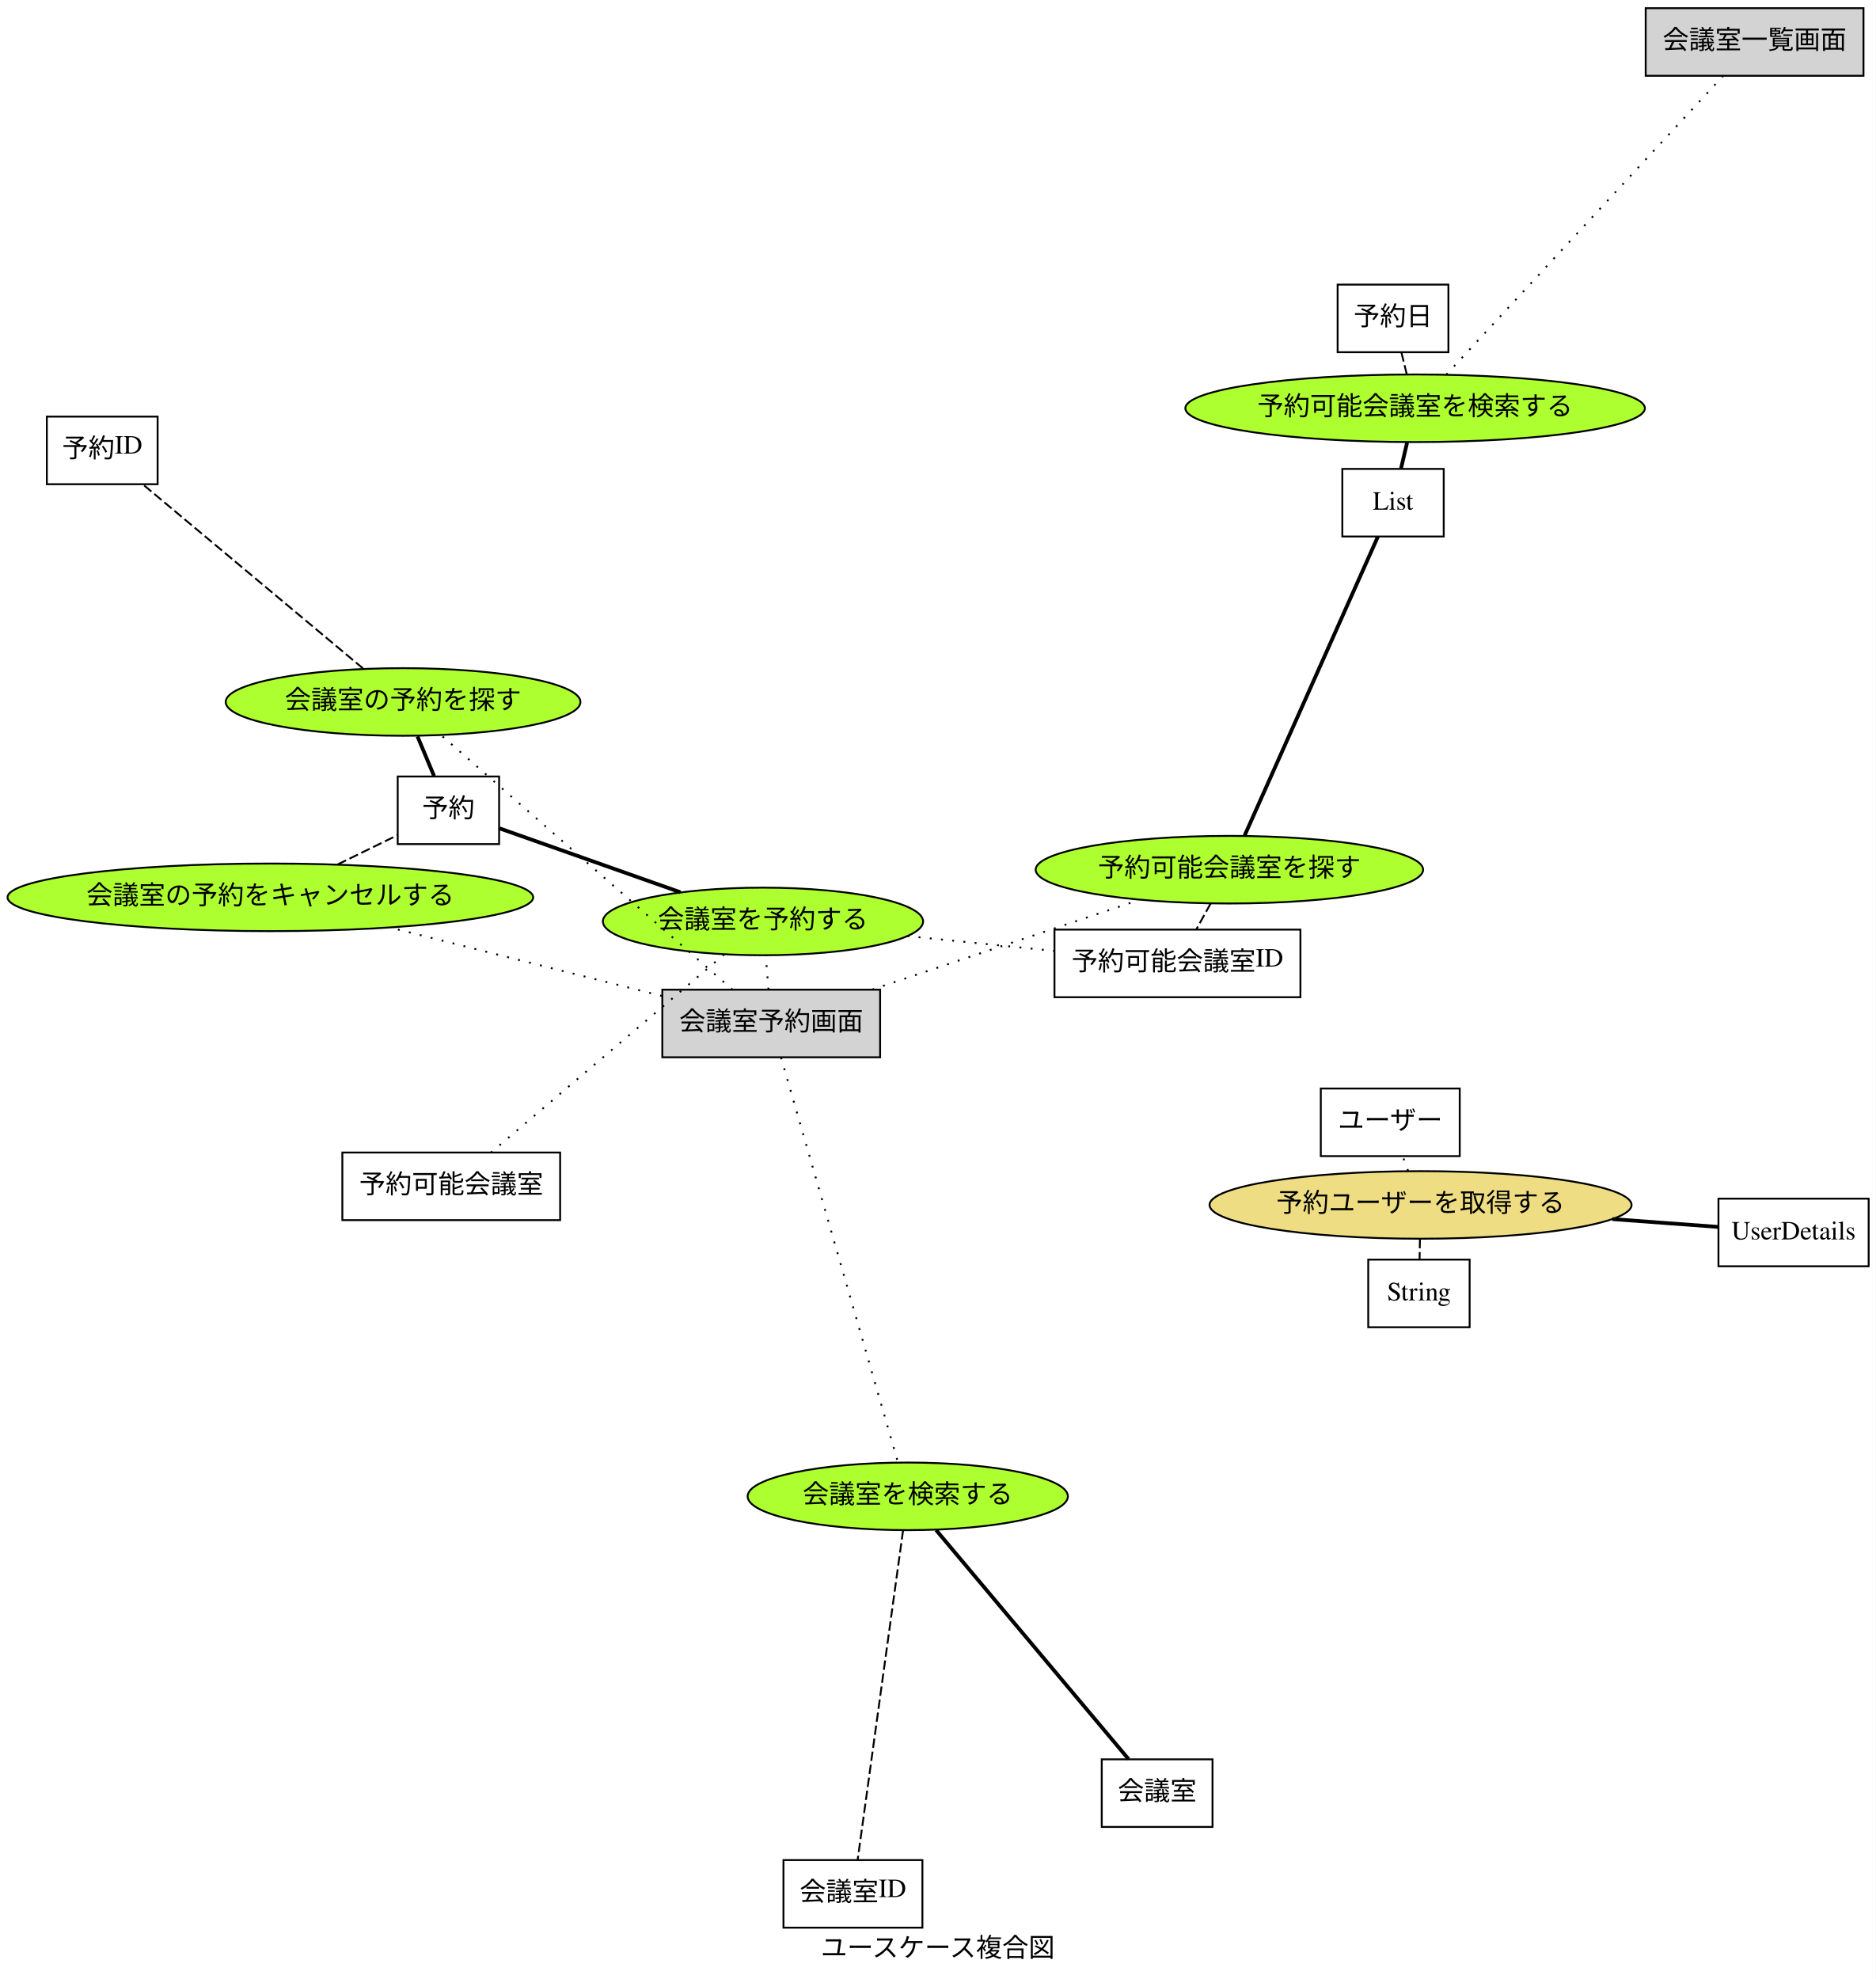
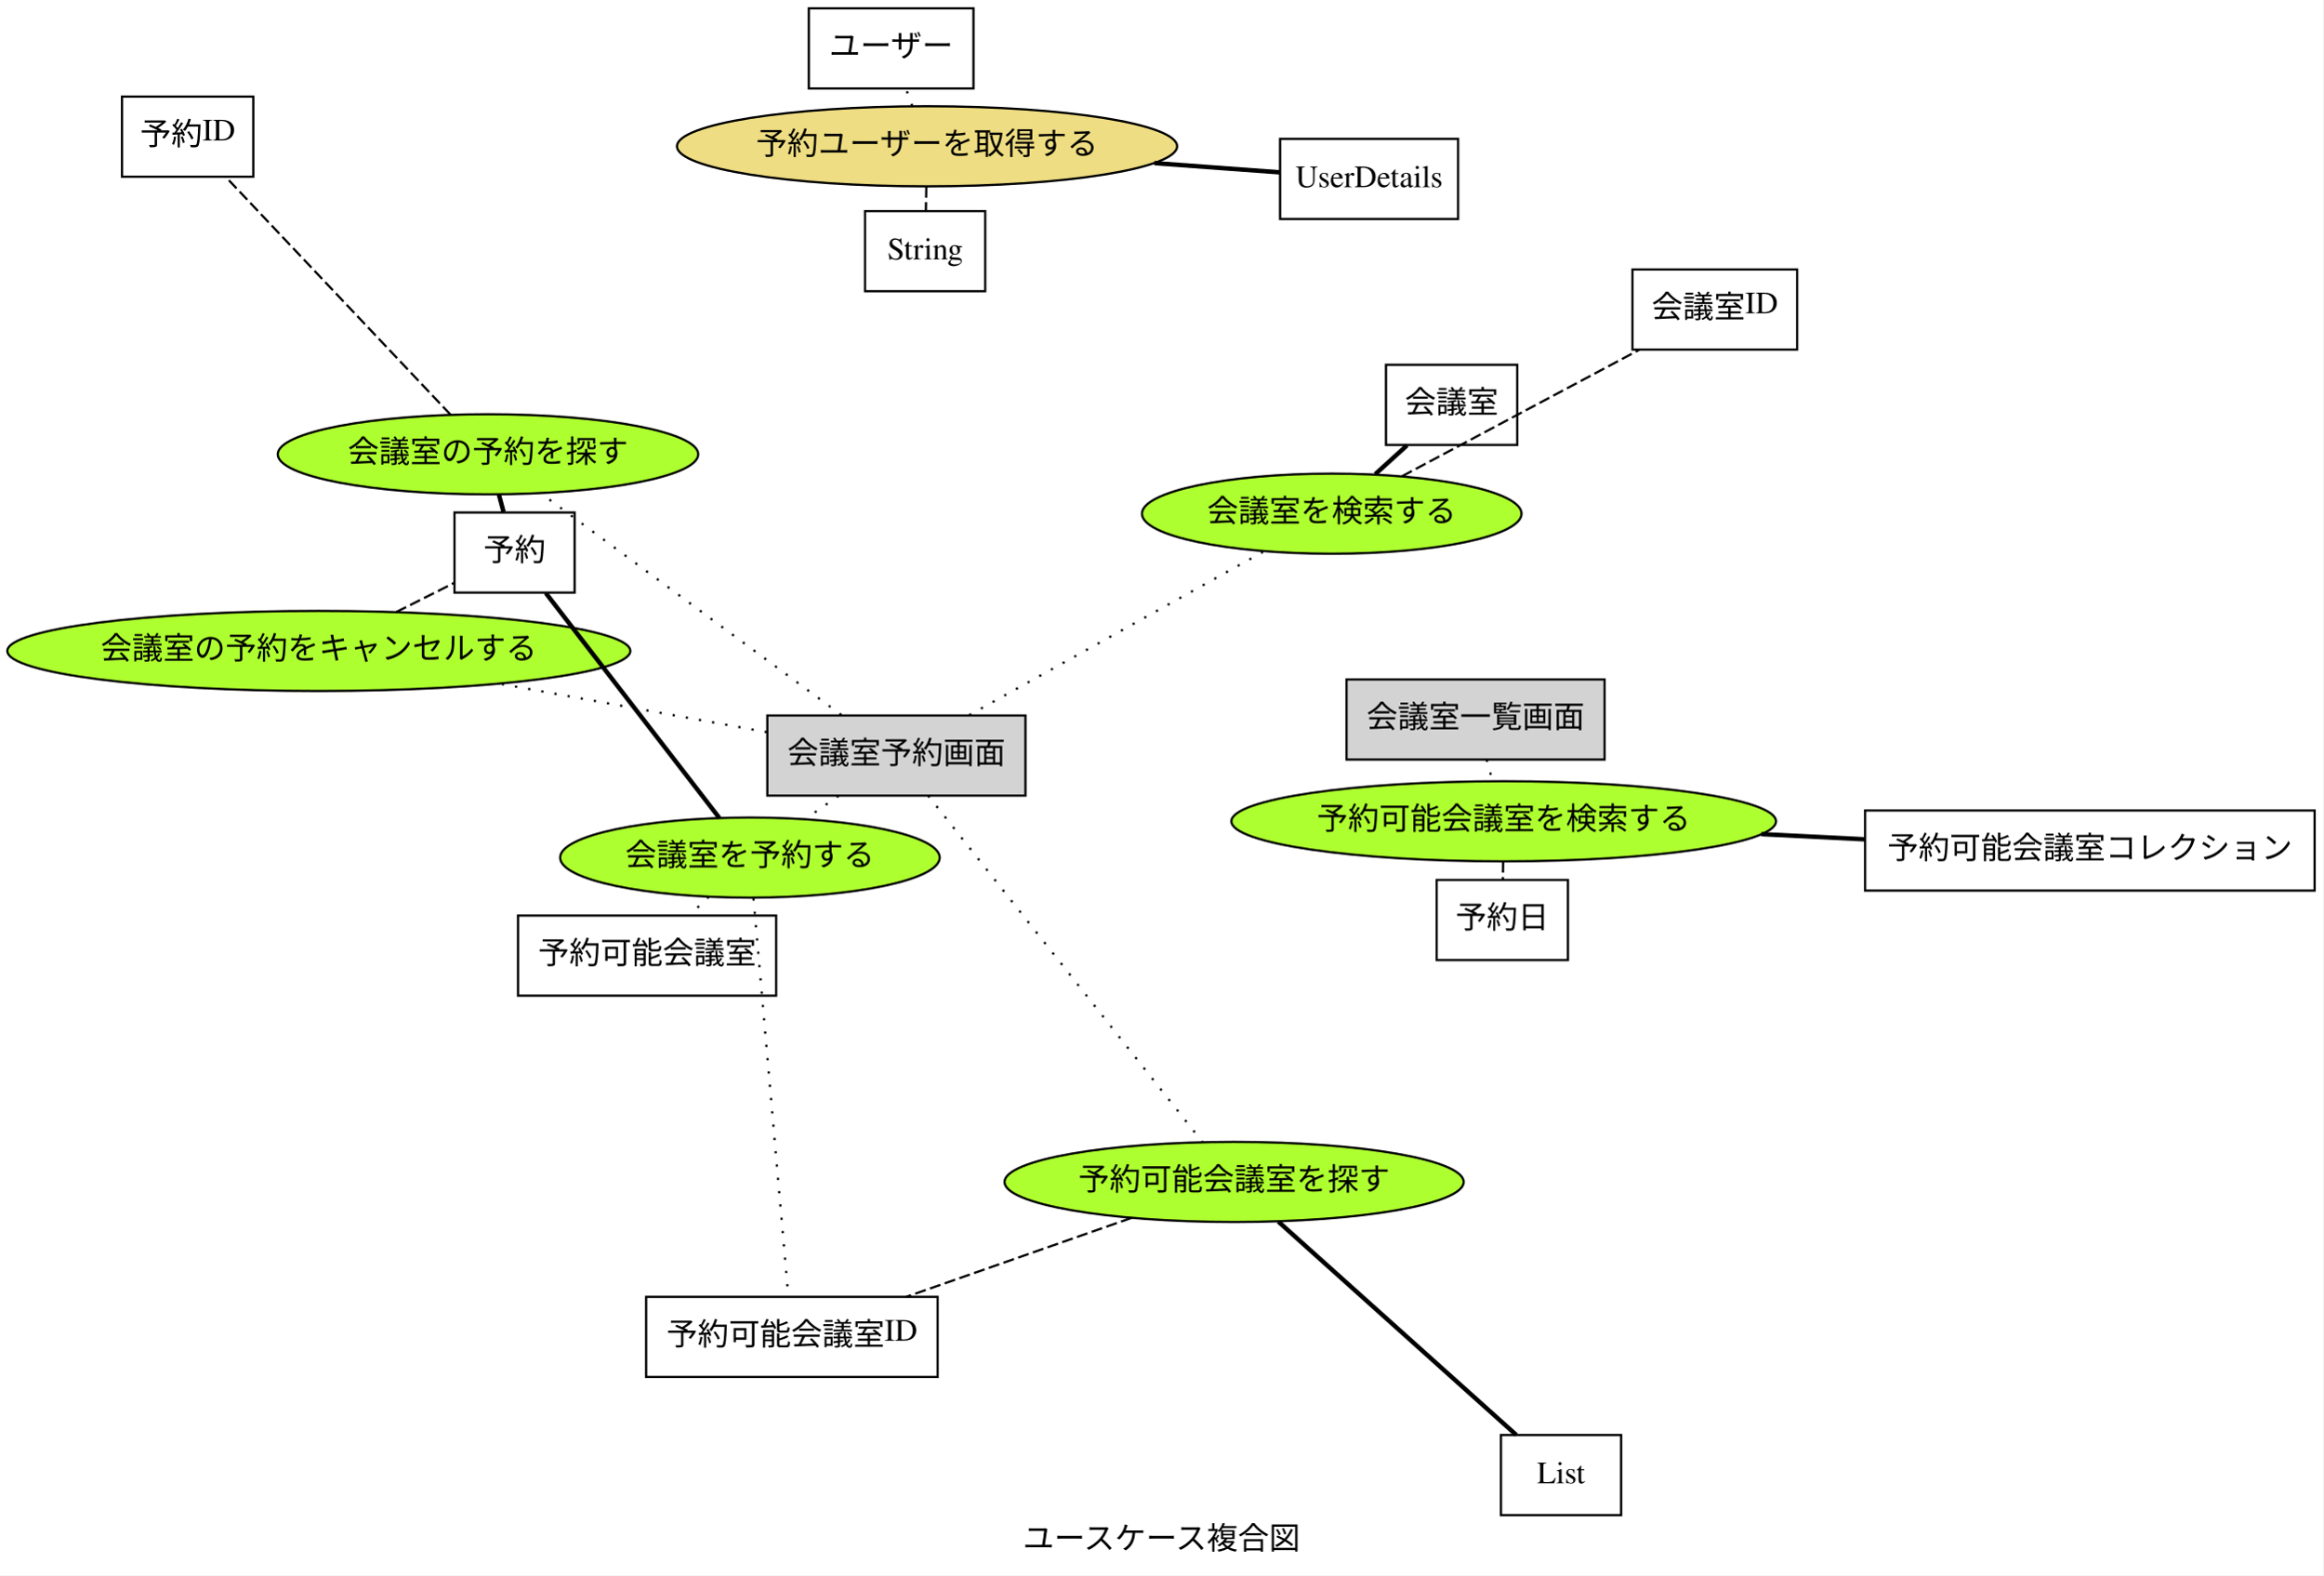
- <svg xmlns="http://www.w3.org/2000/svg" xmlns:xlink="http://www.w3.org/1999/xlink" width="999px" height="1054px" viewBox="0.00 0.00 999.00 1054.00">
-   <g id="graph0" class="graph" transform="scale(1.0 1.0) rotate(0) translate(4 1027)">
-     <polygon fill="white" stroke="transparent" points="-4,27 -4,-1027 995,-1027 995,27 -4,27" />
-     <text text-anchor="middle" x="495.5" y="15.2" font-family="Times,serif" font-size="14.00">ユースケース複合図</text>
+ <svg xmlns="http://www.w3.org/2000/svg" xmlns:xlink="http://www.w3.org/1999/xlink" width="1044px" height="708px" viewBox="0.00 0.00 1044.00 708.00">
+   <g id="graph0" class="graph" transform="scale(1.0 1.0) rotate(0) translate(4 681)">
+     <polygon fill="white" stroke="transparent" points="-4,27 -4,-681 1040,-681 1040,27 -4,27" />
+     <text text-anchor="middle" x="518" y="15.2" font-family="Times,serif" font-size="14.00">ユースケース複合図</text>
    <g id="node1" class="node">
      <g id="a_node1">
        <a xlink:href="https://github.com/system-sekkei/library/tree/master/src/main/java/mrs/application/service/reservation/ReservationService.java" xlink:title="ReservationService.cancel(Reservation)">
-           <ellipse fill="greenyellow" stroke="black" cx="140" cy="-549.08" rx="139.98" ry="18" />
-           <text text-anchor="middle" x="140" y="-545.38" font-family="Times,serif" font-size="14.00">
+           <ellipse fill="greenyellow" stroke="black" cx="139.28" cy="-388.46" rx="139.98" ry="18" />
+           <text text-anchor="middle" x="139.28" y="-384.76" font-family="Times,serif" font-size="14.00">
                        会議室の予約をキャンセルする
                    </text>
        </a>
      </g>
    </g>
    <g id="node2" class="node">
      <g id="a_node2">
        <a xlink:title="Reservation">
-           <polygon fill="none" stroke="black" points="261.83,-613.44 207.83,-613.44 207.83,-577.44 261.83,-577.44 261.83,-613.44" />
-           <text text-anchor="middle" x="234.83" y="-591.74" font-family="Times,serif" font-size="14.00">予約
+           <polygon fill="none" stroke="black" points="254.23,-450.69 200.23,-450.69 200.23,-414.69 254.23,-414.69 254.23,-450.69" />
+           <text text-anchor="middle" x="227.23" y="-428.99" font-family="Times,serif" font-size="14.00">予約
                    </text>
        </a>
      </g>
    </g>
    <g id="edge1" class="edge">
-       <path fill="none" stroke="black" stroke-dasharray="5,2" d="M175.85,-566.61C186.45,-571.79 197.86,-577.37 207.8,-582.23" />
+       <path fill="none" stroke="black" stroke-dasharray="5,2" d="M174.04,-405.94C182.68,-410.28 191.82,-414.88 200.04,-419.02" />
    </g>
    <g id="node4" class="node">
      <g id="a_node4">
        <a xlink:href="https://github.com/system-sekkei/library/tree/master/src/main/java/mrs/application/service/reservation/ReservationService.java" xlink:title="ReservationService.findOne(ReservationId)">
-           <ellipse fill="greenyellow" stroke="black" cx="210.68" cy="-653.14" rx="94.48" ry="18" />
-           <text text-anchor="middle" x="210.68" y="-649.44" font-family="Times,serif" font-size="14.00">
+           <ellipse fill="greenyellow" stroke="black" cx="215.3" cy="-476.85" rx="94.48" ry="18" />
+           <text text-anchor="middle" x="215.3" y="-473.15" font-family="Times,serif" font-size="14.00">
                        会議室の予約を探す
                    </text>
        </a>
      </g>
    </g>
    <g id="edge3" class="edge">
-       <path fill="none" stroke="black" stroke-width="2" d="M227.19,-613.7C224.37,-620.43 221.18,-628.06 218.36,-634.81" />
+       <path fill="none" stroke="black" stroke-width="2" d="M222.31,-450.91C221.62,-453.47 220.9,-456.11 220.21,-458.68" />
    </g>
    <g id="node9" class="node">
      <g id="a_node9">
        <a xlink:href="https://github.com/system-sekkei/library/tree/master/src/main/java/mrs/application/service/reservation/ReservationService.java" xlink:title="ReservationService.reserve(Reservation)">
-           <ellipse fill="greenyellow" stroke="black" cx="402.38" cy="-536.25" rx="85.29" ry="18" />
-           <text text-anchor="middle" x="402.38" y="-532.55" font-family="Times,serif" font-size="14.00">
+           <ellipse fill="greenyellow" stroke="black" cx="333.01" cy="-295.6" rx="85.29" ry="18" />
+           <text text-anchor="middle" x="333.01" y="-291.9" font-family="Times,serif" font-size="14.00">
                        会議室を予約する
                    </text>
        </a>
      </g>
    </g>
    <g id="edge9" class="edge">
-       <path fill="none" stroke="black" stroke-width="2" d="M262.12,-585.8C288.18,-576.59 327.88,-562.57 358.4,-551.79" />
+       <path fill="none" stroke="black" stroke-width="2" d="M241.28,-414.49C261.62,-388.12 299.05,-339.61 319.24,-313.44" />
    </g>
    <g id="node3" class="node">
      <g id="a_node3">
        <a xlink:title="ReservationsController">
-           <polygon fill="lightgray" stroke="black" points="464.76,-499.9 348.76,-499.9 348.76,-463.9 464.76,-463.9 464.76,-499.9" />
-           <text text-anchor="middle" x="406.76" y="-478.2" font-family="Times,serif" font-size="14.00">
+           <polygon fill="lightgray" stroke="black" points="456.84,-359.46 340.84,-359.46 340.84,-323.46 456.84,-323.46 456.84,-359.46" />
+           <text text-anchor="middle" x="398.84" y="-337.76" font-family="Times,serif" font-size="14.00">
                        会議室予約画面
                    </text>
        </a>
      </g>
    </g>
    <g id="edge2" class="edge">
-       <path fill="none" stroke="black" stroke-dasharray="1,5" d="M348.55,-496.56C305.78,-507.33 247.7,-521.96 203.69,-533.04" />
+       <path fill="none" stroke="black" stroke-dasharray="1,5" d="M340.59,-352C305.16,-358.42 259.4,-366.71 220.46,-373.76" />
    </g>
    <g id="edge5" class="edge">
-       <path fill="none" stroke="black" stroke-dasharray="1,5" d="M386.15,-499.9C348.39,-532.88 268.57,-602.59 231.02,-635.38" />
+       <path fill="none" stroke="black" stroke-dasharray="1,5" d="M374.08,-359.72C338.66,-385.85 273.95,-433.58 239.08,-459.31" />
    </g>
    <g id="node6" class="node">
      <g id="a_node6">
        <a xlink:href="https://github.com/system-sekkei/library/tree/master/src/main/java/mrs/application/service/reservation/ReservationService.java" xlink:title="ReservationService.findReservations(ReservableRoomId)">
-           <ellipse fill="greenyellow" stroke="black" cx="650.8" cy="-563.81" rx="103.18" ry="18" />
-           <text text-anchor="middle" x="650.8" y="-560.11" font-family="Times,serif" font-size="14.00">
+           <ellipse fill="greenyellow" stroke="black" cx="550.62" cy="-149.82" rx="103.18" ry="18" />
+           <text text-anchor="middle" x="550.62" y="-146.12" font-family="Times,serif" font-size="14.00">
                        予約可能会議室を探す
                    </text>
        </a>
      </g>
    </g>
    <g id="edge8" class="edge">
-       <path fill="none" stroke="black" stroke-dasharray="1,5" d="M460.62,-499.98C503.15,-514.25 561.95,-533.99 602.86,-547.72" />
+       <path fill="none" stroke="black" stroke-dasharray="1,5" d="M413.12,-323.43C442.12,-286.81 507.61,-204.12 536.49,-167.66" />
    </g>
    <g id="edge12" class="edge">
-       <path fill="none" stroke="black" stroke-dasharray="1,5" d="M405.3,-500C404.84,-505.8 404.32,-512.24 403.85,-518.05" />
+       <path fill="none" stroke="black" stroke-dasharray="1,5" d="M372.82,-323.33C367.93,-319.93 362.83,-316.38 357.98,-312.99" />
    </g>
    <g id="node11" class="node">
      <g id="a_node11">
        <a xlink:href="https://github.com/system-sekkei/library/tree/master/src/main/java/mrs/application/service/room/RoomService.java" xlink:title="RoomService.findMeetingRoom(RoomId)">
-           <ellipse fill="greenyellow" stroke="black" cx="479.49" cy="-230.06" rx="85.29" ry="18" />
-           <text text-anchor="middle" x="479.49" y="-226.36" font-family="Times,serif" font-size="14.00">
+           <ellipse fill="greenyellow" stroke="black" cx="594.5" cy="-450.16" rx="85.29" ry="18" />
+           <text text-anchor="middle" x="594.5" y="-446.46" font-family="Times,serif" font-size="14.00">
                        会議室を検索する
                    </text>
        </a>
      </g>
    </g>
    <g id="edge15" class="edge">
-       <path fill="none" stroke="black" stroke-dasharray="1,5" d="M411.99,-463.79C425.38,-417.44 460.77,-294.89 474.21,-248.35" />
+       <path fill="none" stroke="black" stroke-dasharray="1,5" d="M431.59,-359.65C468.47,-380.14 527.93,-413.17 563.9,-433.16" />
    </g>
    <g id="node5" class="node">
      <g id="a_node5">
        <a xlink:title="ReservationId">
-           <polygon fill="none" stroke="black" points="79.95,-805.12 20.95,-805.12 20.95,-769.12 79.95,-769.12 79.95,-805.12" />
-           <text text-anchor="middle" x="50.45" y="-783.42" font-family="Times,serif" font-size="14.00">予約ID
+           <polygon fill="none" stroke="black" points="109.83,-637.59 50.83,-637.59 50.83,-601.59 109.83,-601.59 109.83,-637.59" />
+           <text text-anchor="middle" x="80.33" y="-615.89" font-family="Times,serif" font-size="14.00">予約ID
                    </text>
        </a>
      </g>
    </g>
    <g id="edge4" class="edge">
-       <path fill="none" stroke="black" stroke-dasharray="5,2" d="M189.41,-670.94C158.84,-696.49 102.82,-743.33 72.07,-769.04" />
+       <path fill="none" stroke="black" stroke-dasharray="5,2" d="M198.48,-494.64C172.61,-521.99 123.36,-574.09 97.36,-601.57" />
    </g>
    <g id="node8" class="node">
      <g id="a_node8">
        <a xlink:title="ReservableRoomId">
-           <polygon fill="none" stroke="black" points="688.63,-531.9 557.63,-531.9 557.63,-495.9 688.63,-495.9 688.63,-531.9" />
-           <text text-anchor="middle" x="623.13" y="-510.2" font-family="Times,serif" font-size="14.00">
+           <polygon fill="none" stroke="black" points="417.37,-98.19 286.37,-98.19 286.37,-62.19 417.37,-62.19 417.37,-98.19" />
+           <text text-anchor="middle" x="351.87" y="-76.49" font-family="Times,serif" font-size="14.00">
                        予約可能会議室ID
                    </text>
        </a>
      </g>
    </g>
    <g id="edge7" class="edge">
-       <path fill="none" stroke="black" stroke-dasharray="5,2" d="M640.81,-545.79C638.33,-541.33 635.68,-536.54 633.2,-532.06" />
+       <path fill="none" stroke="black" stroke-dasharray="5,2" d="M504.52,-133.67C474.25,-123.06 434.61,-109.18 403.31,-98.21" />
    </g>
    <g id="node7" class="node">
      <g id="a_node7">
        <a xlink:title="List">
-           <polygon fill="none" stroke="black" points="764.95,-777.26 710.95,-777.26 710.95,-741.26 764.95,-741.26 764.95,-777.26" />
-           <text text-anchor="middle" x="737.95" y="-755.56" font-family="Times,serif" font-size="14.00">List
+           <polygon fill="none" stroke="black" points="724.55,-36.09 670.55,-36.09 670.55,-0.09 724.55,-0.09 724.55,-36.09" />
+           <text text-anchor="middle" x="697.55" y="-14.39" font-family="Times,serif" font-size="14.00">List
                    </text>
        </a>
      </g>
    </g>
    <g id="edge6" class="edge">
-       <path fill="none" stroke="black" stroke-width="2" d="M729.91,-741.23C713.3,-703.99 675.41,-619 658.82,-581.81" />
+       <path fill="none" stroke="black" stroke-width="2" d="M677.43,-36.13C649.29,-61.36 598.5,-106.89 570.5,-132" />
+     </g>
+     <g id="edge11" class="edge">
+       <path fill="none" stroke="black" stroke-dasharray="1,5" d="M334.61,-277.23C338.19,-236.43 346.75,-138.67 350.29,-98.2" />
+     </g>
+     <g id="node10" class="node">
+       <g id="a_node10">
+         <a xlink:title="ReservableRoom">
+           <polygon fill="none" stroke="black" points="344.8,-269.55 228.8,-269.55 228.8,-233.55 344.8,-233.55 344.8,-269.55" />
+           <text text-anchor="middle" x="286.8" y="-247.85" font-family="Times,serif" font-size="14.00">
+                         予約可能会議室
+                     </text>
+         </a>
+       </g>
+     </g>
+     <g id="edge10" class="edge">
+       <path fill="none" stroke="black" stroke-dasharray="1,5" d="M314.48,-277.94C311.67,-275.26 308.76,-272.49 305.94,-269.79" />
+     </g>
+     <g id="node13" class="node">
+       <g id="a_node13">
+         <a xlink:title="RoomId">
+           <polygon fill="none" stroke="black" points="803.66,-559.91 729.66,-559.91 729.66,-523.91 803.66,-523.91 803.66,-559.91" />
+           <text text-anchor="middle" x="766.66" y="-538.21" font-family="Times,serif" font-size="14.00">
+                         会議室ID
+                     </text>
+         </a>
+       </g>
+     </g>
+     <g id="edge14" class="edge">
+       <path fill="none" stroke="black" stroke-dasharray="5,2" d="M626.08,-466.98C656.27,-483.07 701.65,-507.26 732.63,-523.77" />
+     </g>
+     <g id="node12" class="node">
+       <g id="a_node12">
+         <a xlink:title="MeetingRoom">
+           <polygon fill="none" stroke="black" points="677.87,-517.07 618.87,-517.07 618.87,-481.07 677.87,-481.07 677.87,-517.07" />
+           <text text-anchor="middle" x="648.37" y="-495.37" font-family="Times,serif" font-size="14.00">会議室
+                     </text>
+         </a>
+       </g>
+     </g>
+     <g id="edge13" class="edge">
+       <path fill="none" stroke="black" stroke-width="2" d="M628.31,-480.86C623.65,-476.62 618.68,-472.11 614.04,-467.9" />
    </g>
    <g id="node14" class="node">
      <g id="a_node14">
        <a xlink:href="https://github.com/system-sekkei/library/tree/master/src/main/java/mrs/application/service/room/RoomService.java" xlink:title="RoomService.findReservableRooms(ReservedDate)">
-           <ellipse fill="greenyellow" stroke="black" cx="749.72" cy="-809.56" rx="122.38" ry="18" />
-           <text text-anchor="middle" x="749.72" y="-805.86" font-family="Times,serif" font-size="14.00">
+           <ellipse fill="greenyellow" stroke="black" cx="671.78" cy="-311.91" rx="122.38" ry="18" />
+           <text text-anchor="middle" x="671.78" y="-308.21" font-family="Times,serif" font-size="14.00">
                        予約可能会議室を検索する
                    </text>
        </a>
      </g>
    </g>
-     <g id="edge16" class="edge">
-       <path fill="none" stroke="black" stroke-width="2" d="M742.2,-777.42C743.25,-781.92 744.38,-786.75 745.44,-791.26" />
-     </g>
-     <g id="edge11" class="edge">
-       <path fill="none" stroke="black" stroke-dasharray="1,5" d="M479.28,-528.47C504.78,-525.88 532.93,-523.04 557.51,-520.55" />
-     </g>
-     <g id="node10" class="node">
-       <g id="a_node10">
-         <a xlink:title="ReservableRoom">
-           <polygon fill="none" stroke="black" points="294.34,-413.17 178.34,-413.17 178.34,-377.17 294.34,-377.17 294.34,-413.17" />
-           <text text-anchor="middle" x="236.34" y="-391.47" font-family="Times,serif" font-size="14.00">
-                         予約可能会議室
-                     </text>
-         </a>
-       </g>
-     </g>
-     <g id="edge10" class="edge">
-       <path fill="none" stroke="black" stroke-dasharray="1,5" d="M381.68,-518.67C349.95,-491.71 289.6,-440.42 257.56,-413.2" />
-     </g>
-     <g id="node13" class="node">
-       <g id="a_node13">
-         <a xlink:title="RoomId">
-           <polygon fill="none" stroke="black" points="487.29,-36.34 413.29,-36.34 413.29,-0.34 487.29,-0.34 487.29,-36.34" />
-           <text text-anchor="middle" x="450.29" y="-14.64" font-family="Times,serif" font-size="14.00">会議室ID
-                     </text>
-         </a>
-       </g>
-     </g>
-     <g id="edge14" class="edge">
-       <path fill="none" stroke="black" stroke-dasharray="5,2" d="M477,-212.01C471.48,-172.01 458.29,-76.3 452.78,-36.34" />
-     </g>
-     <g id="node12" class="node">
-       <g id="a_node12">
-         <a xlink:title="MeetingRoom">
-           <polygon fill="none" stroke="black" points="641.81,-89.99 582.81,-89.99 582.81,-53.99 641.81,-53.99 641.81,-89.99" />
-           <text text-anchor="middle" x="612.31" y="-68.29" font-family="Times,serif" font-size="14.00">会議室
-                     </text>
-         </a>
-       </g>
-     </g>
-     <g id="edge13" class="edge">
-       <path fill="none" stroke="black" stroke-width="2" d="M597.07,-90.12C571.45,-120.61 520.05,-181.79 494.55,-212.14" />
+     <g id="node16" class="node">
+       <g id="a_node16">
+         <a xlink:title="ReservedDate">
+           <polygon fill="none" stroke="black" points="700.65,-285.54 641.65,-285.54 641.65,-249.54 700.65,-249.54 700.65,-285.54" />
+           <text text-anchor="middle" x="671.15" y="-263.84" font-family="Times,serif" font-size="14.00">予約日
+                     </text>
+         </a>
+       </g>
+     </g>
+     <g id="edge17" class="edge">
+       <path fill="none" stroke="black" stroke-dasharray="5,2" d="M671.53,-293.86C671.49,-291.18 671.45,-288.41 671.41,-285.72" />
    </g>
    <g id="node15" class="node">
      <g id="a_node15">
-         <a xlink:title="ReservedDate">
-           <polygon fill="none" stroke="black" points="767.45,-875.42 708.45,-875.42 708.45,-839.42 767.45,-839.42 767.45,-875.42" />
-           <text text-anchor="middle" x="737.95" y="-853.72" font-family="Times,serif" font-size="14.00">予約日
-                     </text>
-         </a>
-       </g>
-     </g>
-     <g id="edge17" class="edge">
-       <path fill="none" stroke="black" stroke-dasharray="5,2" d="M745.27,-827.65C744.34,-831.46 743.35,-835.49 742.41,-839.3" />
-     </g>
-     <g id="node16" class="node">
-       <g id="a_node16">
-         <a xlink:title="RoomsController">
-           <polygon fill="lightgray" stroke="black" points="988.53,-1022.64 872.53,-1022.64 872.53,-986.64 988.53,-986.64 988.53,-1022.64" />
-           <text text-anchor="middle" x="930.53" y="-1000.94" font-family="Times,serif" font-size="14.00">
-                         会議室一覧画面
-                     </text>
-         </a>
-       </g>
-     </g>
-     <g id="edge18" class="edge">
-       <path fill="none" stroke="black" stroke-dasharray="1,5" d="M913.84,-986.64C879.4,-949.47 800.78,-864.65 766.37,-827.52" />
+         <a xlink:title="ReservableRooms">
+           <polygon fill="none" stroke="black" points="1036.21,-316.77 834.21,-316.77 834.21,-280.77 1036.21,-280.77 1036.21,-316.77" />
+           <text text-anchor="middle" x="935.21" y="-295.07" font-family="Times,serif" font-size="14.00">
+                         予約可能会議室コレクション
+                     </text>
+         </a>
+       </g>
+     </g>
+     <g id="edge16" class="edge">
+       <path fill="none" stroke="black" stroke-width="2" d="M834.12,-303.81C818.88,-304.57 803.07,-305.36 787.55,-306.14" />
    </g>
    <g id="node17" class="node">
      <g id="a_node17">
+         <a xlink:title="RoomsController">
+           <polygon fill="lightgray" stroke="black" points="717.13,-375.66 601.13,-375.66 601.13,-339.66 717.13,-339.66 717.13,-375.66" />
+           <text text-anchor="middle" x="659.13" y="-353.96" font-family="Times,serif" font-size="14.00">
+                         会議室一覧画面
+                     </text>
+         </a>
+       </g>
+     </g>
+     <g id="edge18" class="edge">
+       <path fill="none" stroke="black" stroke-dasharray="1,5" d="M664.13,-339.58C664.99,-336.48 665.88,-333.26 666.74,-330.16" />
+     </g>
+     <g id="node18" class="node">
+       <g id="a_node18">
        <a xlink:href="https://github.com/system-sekkei/library/tree/master/src/main/java/mrs/application/service/user/ReservationUserDetailsService.java" xlink:title="ReservationUserDetailsService.loadUserByUsername(String)">
-           <ellipse fill="#eedd82" stroke="black" cx="752.62" cy="-385.26" rx="112.38" ry="18" />
-           <text text-anchor="middle" x="752.62" y="-381.56" font-family="Times,serif" font-size="14.00">
+           <ellipse fill="#eedd82" stroke="black" cx="412.62" cy="-615.26" rx="112.38" ry="18" />
+           <text text-anchor="middle" x="412.62" y="-611.56" font-family="Times,serif" font-size="14.00">
                        予約ユーザーを取得する
                    </text>
        </a>
      </g>
+     </g>
+     <g id="node20" class="node">
+       <g id="a_node20">
+         <a xlink:title="String">
+           <polygon fill="none" stroke="black" points="438.75,-586.13 384.75,-586.13 384.75,-550.13 438.75,-550.13 438.75,-586.13" />
+           <text text-anchor="middle" x="411.75" y="-564.43" font-family="Times,serif" font-size="14.00">
+                         String
+                     </text>
+         </a>
+       </g>
+     </g>
+     <g id="edge20" class="edge">
+       <path fill="none" stroke="black" stroke-dasharray="5,2" d="M412.29,-597.17C412.22,-593.64 412.15,-589.94 412.09,-586.4" />
+     </g>
+     <g id="node21" class="node">
+       <g id="a_node21">
+         <a xlink:title="User">
+           <polygon fill="none" stroke="black" points="433.48,-677.26 359.48,-677.26 359.48,-641.26 433.48,-641.26 433.48,-677.26" />
+           <text text-anchor="middle" x="396.48" y="-655.56" font-family="Times,serif" font-size="14.00">ユーザー
+                     </text>
+         </a>
+       </g>
+     </g>
+     <g id="edge21" class="edge">
+       <path fill="none" stroke="black" stroke-dasharray="1,5" d="M405.97,-633.41C405.03,-635.97 404.06,-638.6 403.13,-641.15" />
    </g>
    <g id="node19" class="node">
      <g id="a_node19">
-         <a xlink:title="String">
-           <polygon fill="none" stroke="black" points="778.75,-356.13 724.75,-356.13 724.75,-320.13 778.75,-320.13 778.75,-356.13" />
-           <text text-anchor="middle" x="751.75" y="-334.43" font-family="Times,serif" font-size="14.00">
-                         String
-                     </text>
-         </a>
-       </g>
-     </g>
-     <g id="edge20" class="edge">
-       <path fill="none" stroke="black" stroke-dasharray="5,2" d="M752.29,-367.17C752.22,-363.64 752.15,-359.94 752.09,-356.4" />
-     </g>
-     <g id="node20" class="node">
-       <g id="a_node20">
-         <a xlink:title="User">
-           <polygon fill="none" stroke="black" points="773.48,-447.26 699.48,-447.26 699.48,-411.26 773.48,-411.26 773.48,-447.26" />
-           <text text-anchor="middle" x="736.48" y="-425.56" font-family="Times,serif" font-size="14.00">ユーザー
-                     </text>
-         </a>
-       </g>
-     </g>
-     <g id="edge21" class="edge">
-       <path fill="none" stroke="black" stroke-dasharray="1,5" d="M745.97,-403.41C745.03,-405.97 744.06,-408.6 743.13,-411.15" />
-     </g>
-     <g id="node18" class="node">
-       <g id="a_node18">
        <a xlink:title="UserDetails">
-           <polygon fill="none" stroke="black" points="991.28,-388.6 911.28,-388.6 911.28,-352.6 991.28,-352.6 991.28,-388.6" />
-           <text text-anchor="middle" x="951.28" y="-366.9" font-family="Times,serif" font-size="14.00">
+           <polygon fill="none" stroke="black" points="651.28,-618.6 571.28,-618.6 571.28,-582.6 651.28,-582.6 651.28,-618.6" />
+           <text text-anchor="middle" x="611.28" y="-596.9" font-family="Times,serif" font-size="14.00">
                        UserDetails
                    </text>
        </a>
      </g>
    </g>
    <g id="edge19" class="edge">
-       <path fill="none" stroke="black" stroke-width="2" d="M911.08,-373.56C894.64,-374.78 874.8,-376.24 854.81,-377.71" />
+       <path fill="none" stroke="black" stroke-width="2" d="M571.08,-603.56C554.64,-604.78 534.8,-606.24 514.81,-607.71" />
    </g>
  </g>
</svg>
